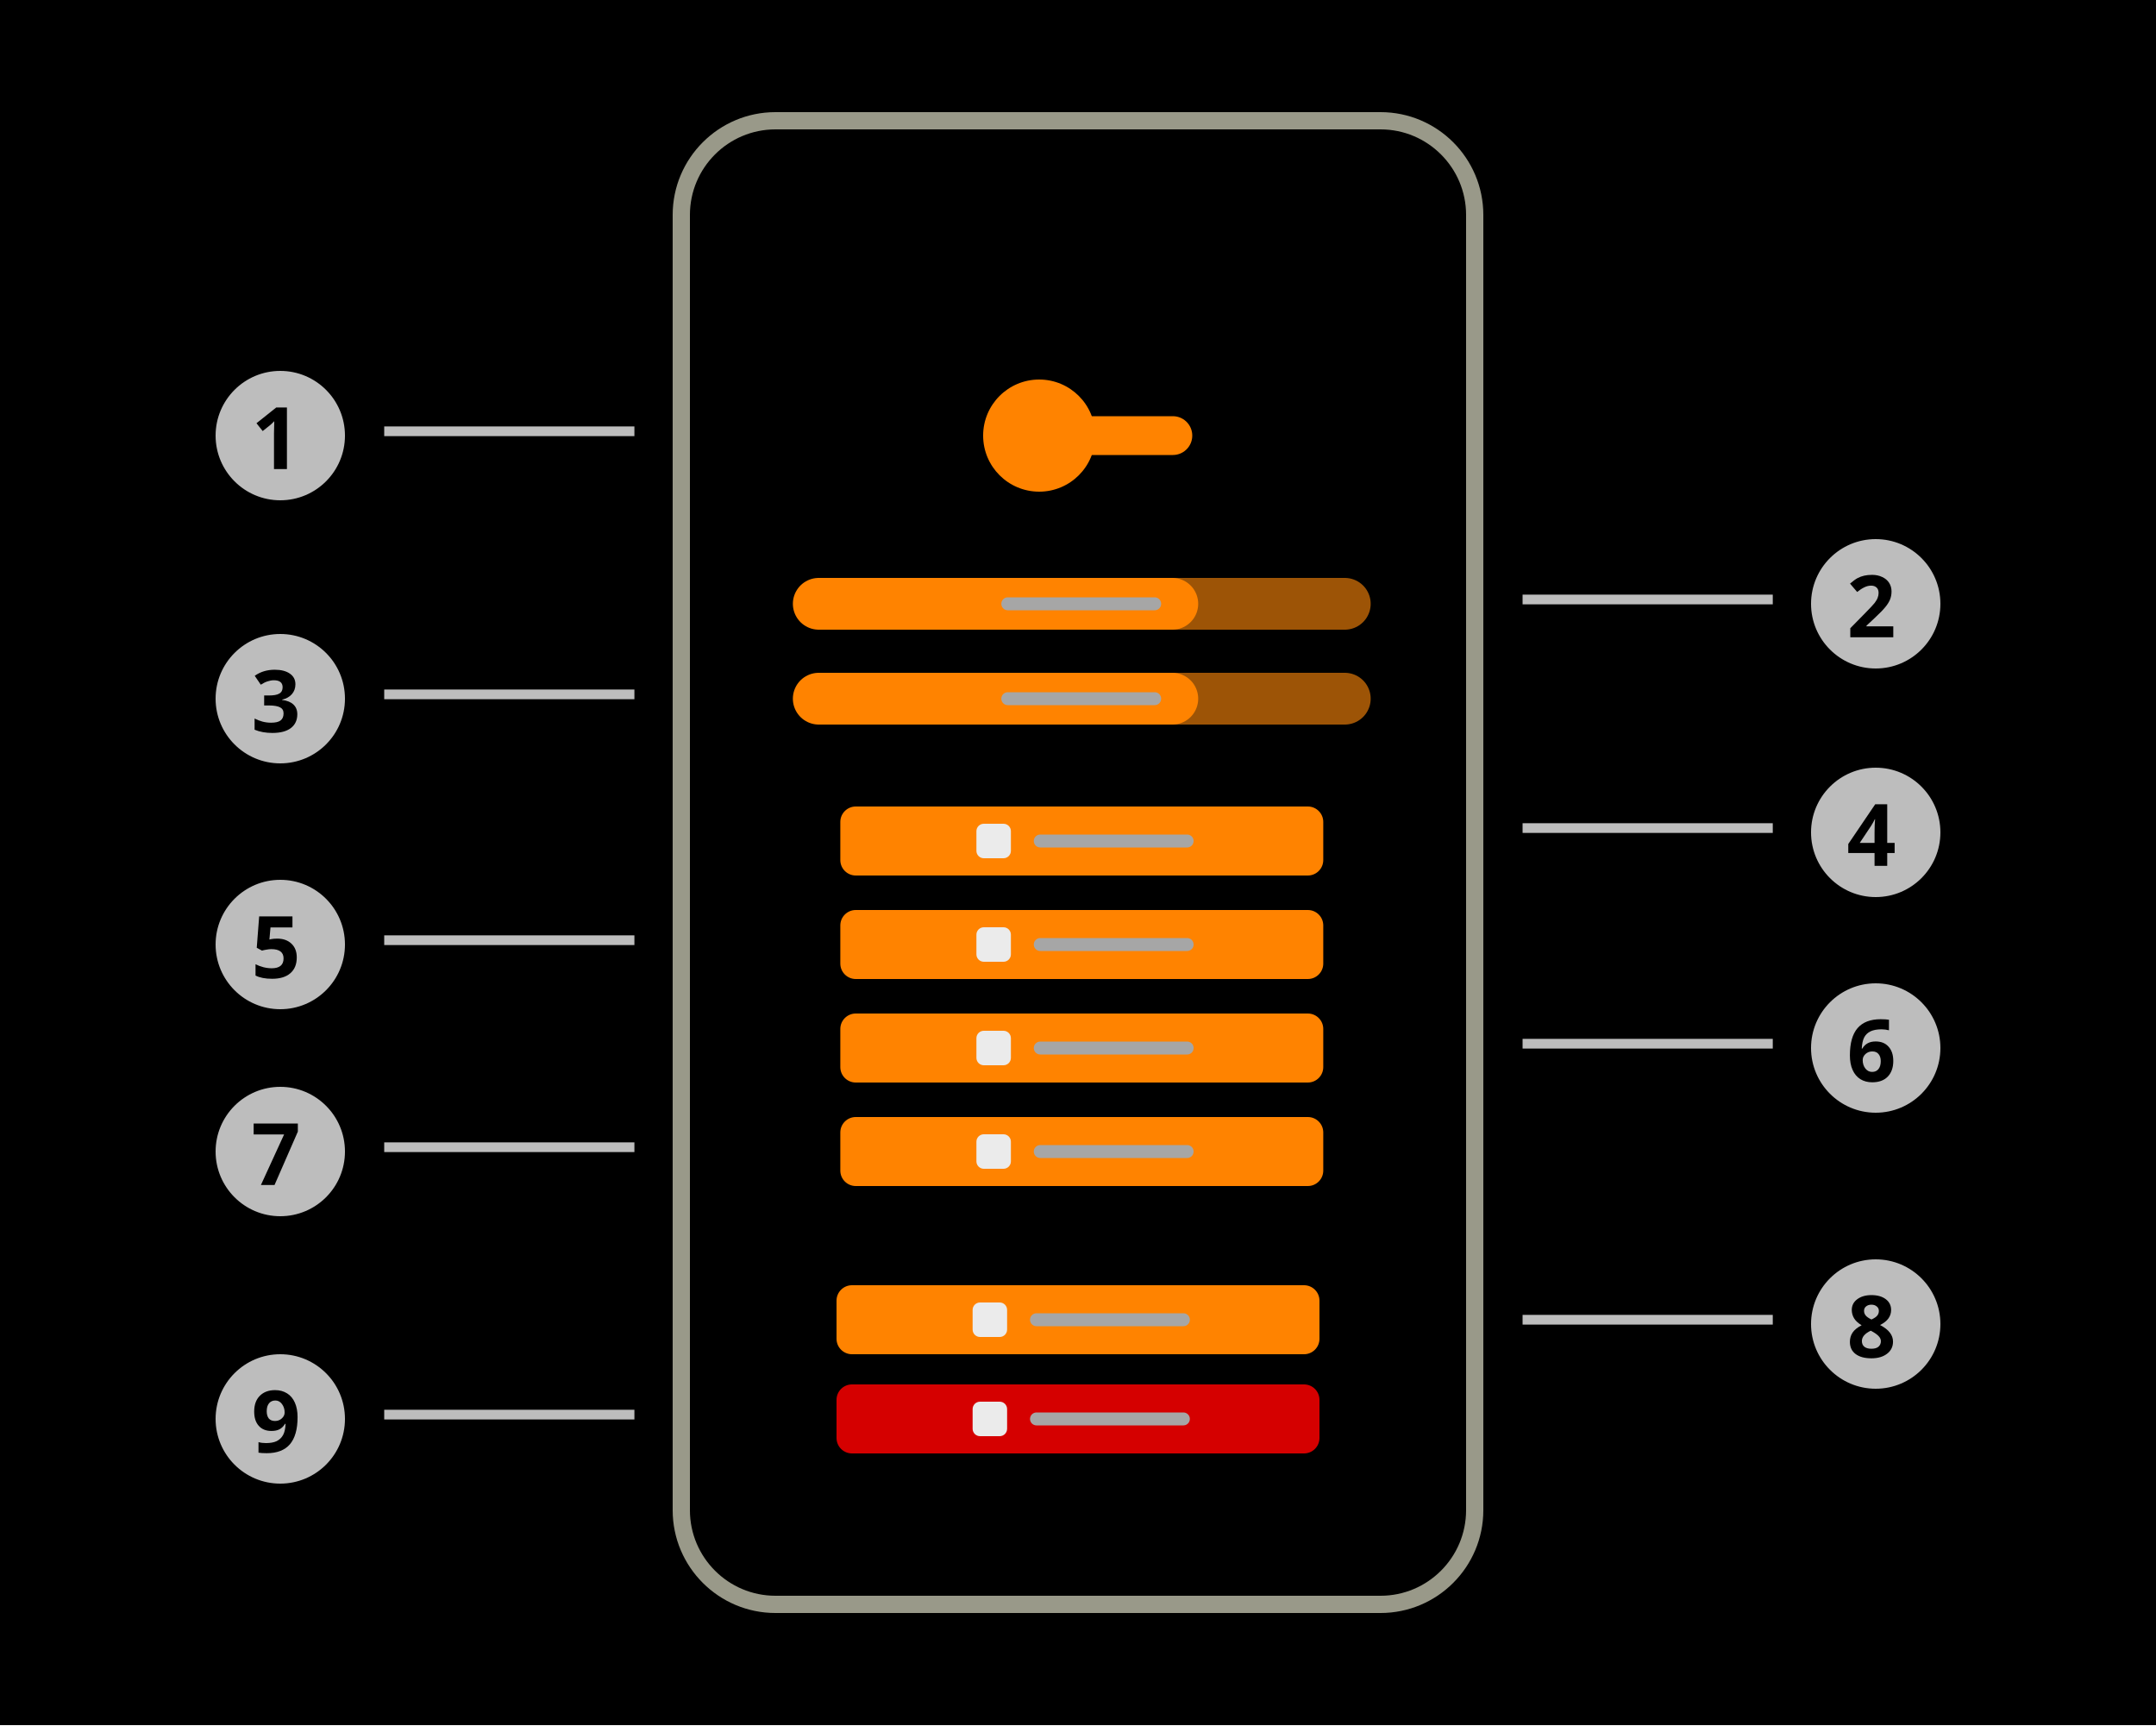
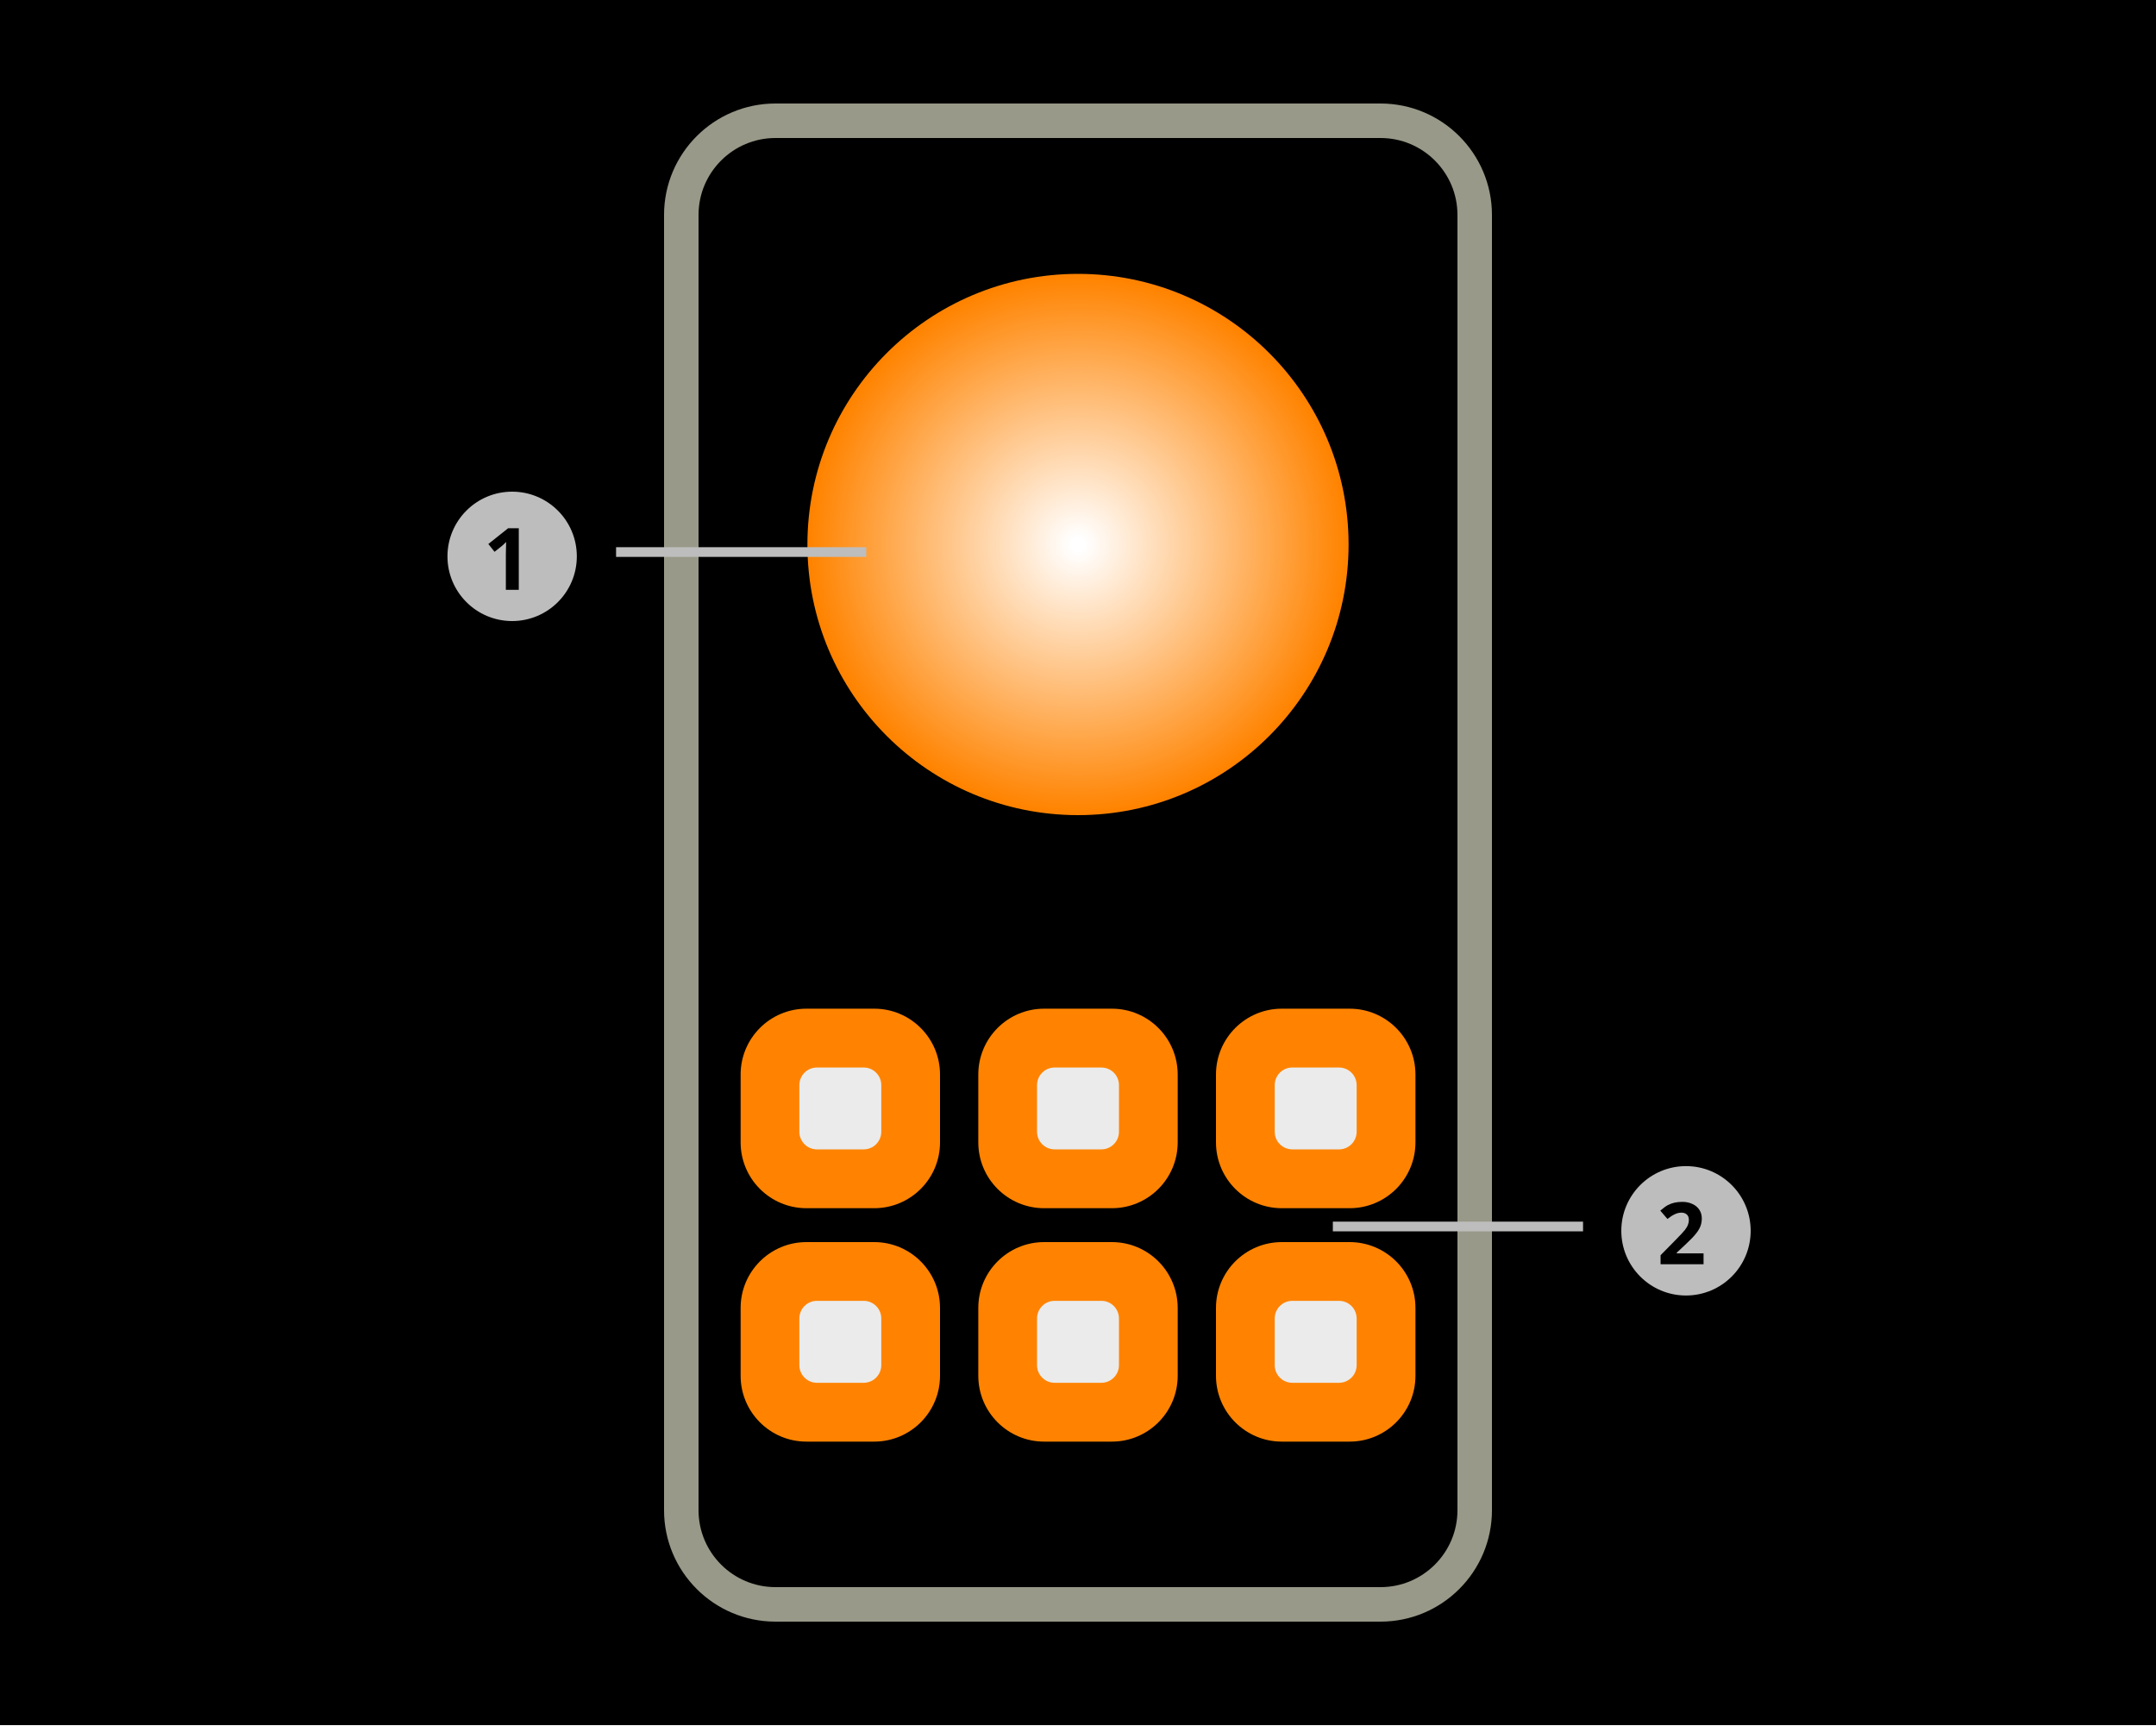
<svg xmlns="http://www.w3.org/2000/svg" style="isolation:isolate" viewBox="0 0 250 200" width="250pt" height="200pt">
  <defs>
-     <clipPath id="_clipPath_H2zOClGwPoGEVr0JkOSN4noTghZrrCW7">
+     <clipPath id="_clipPath_NDPGvslDuDX8MGFOTRI0UDkIB35rs7kd">
      <rect width="250" height="200" />
    </clipPath>
  </defs>
-   <g clip-path="url(#_clipPath_H2zOClGwPoGEVr0JkOSN4noTghZrrCW7)">
+   <g clip-path="url(#_clipPath_NDPGvslDuDX8MGFOTRI0UDkIB35rs7kd)">
    <rect width="250" height="200" style="fill:rgb(0,0,0)" />
-     <path d="M 89.919 14 L 160.081 14 C 166.107 14 171 18.893 171 24.919 L 171 175.081 C 171 181.107 166.107 186 160.081 186 L 89.919 186 C 83.893 186 79 181.107 79 175.081 L 79 24.919 C 79 18.893 83.893 14 89.919 14 Z" style="fill:none;stroke:#999989;stroke-width:2;stroke-linecap:square;stroke-miterlimit:2;" />
-     <circle vector-effect="non-scaling-stroke" cx="120.5" cy="50.5" r="6.5" fill="rgb(255,131,0)" />
-     <line x1="120.5" y1="50.5" x2="136" y2="50.5" vector-effect="non-scaling-stroke" stroke-width="6" stroke="rgb(255,131,0)" stroke-linejoin="miter" stroke-linecap="round" stroke-miterlimit="3" />
-     <line x1="133.375" y1="70" x2="155.938" y2="70" vector-effect="non-scaling-stroke" stroke-width="8" stroke="rgb(157,84,6)" stroke-linejoin="miter" stroke-linecap="round" stroke-miterlimit="3" />
-     <line x1="94.938" y1="70" x2="135.938" y2="70" vector-effect="non-scaling-stroke" stroke-width="8" stroke="rgb(255,131,0)" stroke-linejoin="miter" stroke-linecap="round" stroke-miterlimit="3" />
-     <line x1="116.859" y1="70" x2="133.891" y2="70" vector-effect="non-scaling-stroke" stroke-width="2" stroke="rgb(166,166,166)" stroke-linejoin="miter" stroke-linecap="round" stroke-miterlimit="3" />
-     <line x1="133.375" y1="81" x2="155.938" y2="81" vector-effect="non-scaling-stroke" stroke-width="8" stroke="rgb(157,84,6)" stroke-linejoin="miter" stroke-linecap="round" stroke-miterlimit="3" />
-     <line x1="94.937" y1="81" x2="135.938" y2="81" vector-effect="non-scaling-stroke" stroke-width="8" stroke="rgb(255,131,0)" stroke-linejoin="miter" stroke-linecap="round" stroke-miterlimit="3" />
-     <line x1="116.859" y1="81" x2="133.891" y2="81" vector-effect="non-scaling-stroke" stroke-width="2" stroke="rgb(166,166,166)" stroke-linejoin="miter" stroke-linecap="round" stroke-miterlimit="3" />
-     <path d="M 99.229 93.5 L 151.651 93.5 C 152.638 93.5 153.44 94.302 153.44 95.289 L 153.44 99.711 C 153.44 100.698 152.638 101.5 151.651 101.5 L 99.229 101.5 C 98.242 101.5 97.44 100.698 97.44 99.711 L 97.44 95.289 C 97.44 94.302 98.242 93.5 99.229 93.5 Z" style="stroke:none;fill:#FF8300;stroke-miterlimit:10;" />
-     <path d="M 114.08 95.5 L 116.36 95.5 C 116.835 95.5 117.22 95.885 117.22 96.36 L 117.22 98.64 C 117.22 99.115 116.835 99.5 116.36 99.5 L 114.08 99.5 C 113.605 99.5 113.22 99.115 113.22 98.64 L 113.22 96.36 C 113.22 95.885 113.605 95.5 114.08 95.5 Z" style="stroke:none;fill:#EBEBEB;stroke-miterlimit:10;" />
-     <line x1="120.624" y1="97.5" x2="137.656" y2="97.5" vector-effect="non-scaling-stroke" stroke-width="2" stroke="rgb(166,166,166)" stroke-linejoin="miter" stroke-linecap="round" stroke-miterlimit="3" />
-     <path d="M 99.229 105.5 L 151.651 105.5 C 152.638 105.5 153.44 106.302 153.44 107.289 L 153.44 111.711 C 153.44 112.698 152.638 113.5 151.651 113.5 L 99.229 113.5 C 98.242 113.5 97.44 112.698 97.44 111.711 L 97.44 107.289 C 97.44 106.302 98.242 105.5 99.229 105.5 Z" style="stroke:none;fill:#FF8300;stroke-miterlimit:10;" />
-     <path d="M 114.08 107.5 L 116.36 107.5 C 116.835 107.5 117.22 107.885 117.22 108.36 L 117.22 110.64 C 117.22 111.115 116.835 111.5 116.36 111.5 L 114.08 111.5 C 113.605 111.5 113.22 111.115 113.22 110.64 L 113.22 108.36 C 113.22 107.885 113.605 107.5 114.08 107.5 Z" style="stroke:none;fill:#EBEBEB;stroke-miterlimit:10;" />
-     <line x1="120.624" y1="109.5" x2="137.656" y2="109.5" vector-effect="non-scaling-stroke" stroke-width="2" stroke="rgb(166,166,166)" stroke-linejoin="miter" stroke-linecap="round" stroke-miterlimit="3" />
-     <path d="M 99.229 117.5 L 151.651 117.5 C 152.638 117.5 153.44 118.302 153.44 119.289 L 153.44 123.711 C 153.44 124.698 152.638 125.5 151.651 125.5 L 99.229 125.5 C 98.242 125.5 97.44 124.698 97.44 123.711 L 97.44 119.289 C 97.44 118.302 98.242 117.5 99.229 117.5 Z" style="stroke:none;fill:#FF8300;stroke-miterlimit:10;" />
-     <path d="M 114.08 119.5 L 116.36 119.5 C 116.835 119.5 117.22 119.885 117.22 120.36 L 117.22 122.64 C 117.22 123.115 116.835 123.5 116.36 123.5 L 114.08 123.5 C 113.605 123.5 113.22 123.115 113.22 122.64 L 113.22 120.36 C 113.22 119.885 113.605 119.5 114.08 119.5 Z" style="stroke:none;fill:#EBEBEB;stroke-miterlimit:10;" />
-     <line x1="120.624" y1="121.5" x2="137.656" y2="121.5" vector-effect="non-scaling-stroke" stroke-width="2" stroke="rgb(166,166,166)" stroke-linejoin="miter" stroke-linecap="round" stroke-miterlimit="3" />
-     <path d="M 99.229 129.5 L 151.651 129.5 C 152.638 129.5 153.44 130.302 153.44 131.289 L 153.44 135.711 C 153.44 136.698 152.638 137.5 151.651 137.5 L 99.229 137.5 C 98.242 137.5 97.44 136.698 97.44 135.711 L 97.44 131.289 C 97.44 130.302 98.242 129.5 99.229 129.5 Z" style="stroke:none;fill:#FF8300;stroke-miterlimit:10;" />
-     <path d="M 114.08 131.5 L 116.36 131.5 C 116.835 131.5 117.22 131.885 117.22 132.36 L 117.22 134.64 C 117.22 135.115 116.835 135.5 116.36 135.5 L 114.08 135.5 C 113.605 135.5 113.22 135.115 113.22 134.64 L 113.22 132.36 C 113.22 131.885 113.605 131.5 114.08 131.5 Z" style="stroke:none;fill:#EBEBEB;stroke-miterlimit:10;" />
-     <line x1="120.624" y1="133.5" x2="137.656" y2="133.5" vector-effect="non-scaling-stroke" stroke-width="2" stroke="rgb(166,166,166)" stroke-linejoin="miter" stroke-linecap="round" stroke-miterlimit="3" />
-     <path d="M 98.789 149 L 151.211 149 C 152.198 149 153 149.802 153 150.789 L 153 155.211 C 153 156.198 152.198 157 151.211 157 L 98.789 157 C 97.802 157 97 156.198 97 155.211 L 97 150.789 C 97 149.802 97.802 149 98.789 149 Z" style="stroke:none;fill:#FF8300;stroke-miterlimit:10;" />
-     <path d="M 113.64 151 L 115.92 151 C 116.395 151 116.78 151.385 116.78 151.86 L 116.78 154.14 C 116.78 154.615 116.395 155 115.92 155 L 113.64 155 C 113.165 155 112.78 154.615 112.78 154.14 L 112.78 151.86 C 112.78 151.385 113.165 151 113.64 151 Z" style="stroke:none;fill:#EBEBEB;stroke-miterlimit:10;" />
-     <line x1="120.186" y1="153" x2="137.219" y2="153" vector-effect="non-scaling-stroke" stroke-width="2" stroke="rgb(166,166,166)" stroke-linejoin="miter" stroke-linecap="round" stroke-miterlimit="3" />
-     <path d="M 98.789 160.5 L 151.211 160.5 C 152.198 160.5 153 161.302 153 162.289 L 153 166.711 C 153 167.698 152.198 168.5 151.211 168.5 L 98.789 168.5 C 97.802 168.5 97 167.698 97 166.711 L 97 162.289 C 97 161.302 97.802 160.5 98.789 160.5 Z" style="stroke:none;fill:#D50000;stroke-miterlimit:10;" />
-     <path d="M 113.64 162.5 L 115.92 162.5 C 116.395 162.5 116.78 162.885 116.78 163.36 L 116.78 165.64 C 116.78 166.115 116.395 166.5 115.92 166.5 L 113.64 166.5 C 113.165 166.5 112.78 166.115 112.78 165.64 L 112.78 163.36 C 112.78 162.885 113.165 162.5 113.64 162.5 Z" style="stroke:none;fill:#EBEBEB;stroke-miterlimit:10;" />
-     <line x1="120.186" y1="164.5" x2="137.219" y2="164.5" vector-effect="non-scaling-stroke" stroke-width="2" stroke="rgb(166,166,166)" stroke-linejoin="miter" stroke-linecap="round" stroke-miterlimit="3" />
-     <line x1="45.114" y1="50" x2="73" y2="50" vector-effect="non-scaling-stroke" stroke-width="1.5" stroke="rgb(189,189,189)" stroke-linejoin="miter" stroke-linecap="square" stroke-miterlimit="3" />
-     <circle vector-effect="non-scaling-stroke" cx="32.5" cy="50.5" r="7.5" fill="rgb(189,189,189)" />
-     <g clip-path="url(#_clipPath_rCzm2bagiBj1kxTZNOLSEs5UtnBYcZ5N)">
-       <text transform="matrix(1,0,0,1,29.146,54.379)" style="font-family:'Open Sans';font-weight:700;font-size:10px;font-style:normal;fill:#000000;stroke:none;">1</text>
+     <path d="M 89.919 14 L 160.081 14 C 166.107 14 171 18.893 171 24.919 L 171 175.081 C 171 181.107 166.107 186 160.081 186 L 89.919 186 C 83.893 186 79 181.107 79 175.081 L 79 24.919 C 79 18.893 83.893 14 89.919 14 Z" style="fill:none;stroke:#999989;stroke-width:4;stroke-linecap:square;stroke-miterlimit:2;" />
+     <line x1="155.114" y1="142.191" x2="183" y2="142.191" vector-effect="non-scaling-stroke" stroke-width="1.5" stroke="rgb(189,189,189)" stroke-linejoin="miter" stroke-linecap="square" stroke-miterlimit="3" />
+     <circle vector-effect="non-scaling-stroke" cx="195.5" cy="142.691" r="7.5" fill="rgb(189,189,189)" />
+     <g clip-path="url(#_clipPath_GYjpCEMxX3uJGSx4BSKJqDuA91XQSkaT)">
+       <text transform="matrix(1,0,0,1,192.146,146.57)" style="font-family:'Open Sans';font-weight:700;font-size:10px;font-style:normal;fill:#000000;stroke:none;">2</text>
    </g>
    <defs>
-       <clipPath id="_clipPath_rCzm2bagiBj1kxTZNOLSEs5UtnBYcZ5N">
-         <rect x="0" y="0" width="8" height="13.618" transform="matrix(1,0,0,1,29,43.691)" />
+       <clipPath id="_clipPath_GYjpCEMxX3uJGSx4BSKJqDuA91XQSkaT">
+         <rect x="0" y="0" width="8" height="13.618" transform="matrix(1,0,0,1,192,135.882)" />
      </clipPath>
    </defs>
-     <line x1="45.114" y1="80.5" x2="73" y2="80.5" vector-effect="non-scaling-stroke" stroke-width="1.5" stroke="rgb(189,189,189)" stroke-linejoin="miter" stroke-linecap="square" stroke-miterlimit="3" />
-     <circle vector-effect="non-scaling-stroke" cx="32.5" cy="81" r="7.5" fill="rgb(189,189,189)" />
-     <g clip-path="url(#_clipPath_T6SCQuX1z5OOFSqqSYlVr6IZWh2SSypP)">
-       <text transform="matrix(1,0,0,1,29.146,84.879)" style="font-family:'Open Sans';font-weight:700;font-size:10px;font-style:normal;fill:#000000;stroke:none;">3</text>
+     <radialGradient id="_rgradient_0" fx="0.5" fy="0.5" cx="0.5" cy="0.5" r="0.5" gradientTransform="matrix(62.75,0,0,62.75,93.625,31.75)" gradientUnits="userSpaceOnUse">
+       <stop offset="2.5%" stop-opacity="1" style="stop-color:rgb(255,255,255)" />
+       <stop offset="98.75%" stop-opacity="1" style="stop-color:rgb(255,131,0)" />
+     </radialGradient>
+     <circle vector-effect="non-scaling-stroke" cx="125" cy="63.125" r="31.375" fill="url(#_rgradient_0)" />
+     <path d="M 93.51 144 L 101.37 144 C 105.581 144 109 147.42 109 151.633 L 109 159.497 C 109 163.71 105.581 167.13 101.37 167.13 L 93.51 167.13 C 89.299 167.13 85.88 163.71 85.88 159.497 L 85.88 151.633 C 85.88 147.42 89.299 144 93.51 144 Z" style="stroke:none;fill:#FF8300;stroke-miterlimit:10;" />
+     <path d="M 121.07 144 L 128.93 144 C 133.141 144 136.56 147.42 136.56 151.633 L 136.56 159.497 C 136.56 163.71 133.141 167.13 128.93 167.13 L 121.07 167.13 C 116.859 167.13 113.44 163.71 113.44 159.497 L 113.44 151.633 C 113.44 147.42 116.859 144 121.07 144 Z" style="stroke:none;fill:#FF8300;stroke-miterlimit:10;" />
+     <path d="M 148.633 144 L 156.497 144 C 160.71 144 164.13 147.42 164.13 151.633 L 164.13 159.497 C 164.13 163.71 160.71 167.13 156.497 167.13 L 148.633 167.13 C 144.42 167.13 141 163.71 141 159.497 L 141 151.633 C 141 147.42 144.42 144 148.633 144 Z" style="stroke:none;fill:#FF8300;stroke-miterlimit:10;" />
+     <path d="M 93.51 116.94 L 101.37 116.94 C 105.581 116.94 109 120.36 109 124.573 L 109 132.437 C 109 136.65 105.581 140.07 101.37 140.07 L 93.51 140.07 C 89.299 140.07 85.88 136.65 85.88 132.437 L 85.88 124.573 C 85.88 120.36 89.299 116.94 93.51 116.94 Z" style="stroke:none;fill:#FF8300;stroke-miterlimit:10;" />
+     <path d="M 94.732 123.76 L 100.148 123.76 C 101.275 123.76 102.19 124.674 102.19 125.8 L 102.19 131.21 C 102.19 132.336 101.275 133.25 100.148 133.25 L 94.732 133.25 C 93.605 133.25 92.69 132.336 92.69 131.21 L 92.69 125.8 C 92.69 124.674 93.605 123.76 94.732 123.76 Z" style="stroke:none;fill:#EBEBEB;stroke-miterlimit:10;" />
+     <path d="M 121.07 116.94 L 128.93 116.94 C 133.141 116.94 136.56 120.36 136.56 124.573 L 136.56 132.437 C 136.56 136.65 133.141 140.07 128.93 140.07 L 121.07 140.07 C 116.859 140.07 113.44 136.65 113.44 132.437 L 113.44 124.573 C 113.44 120.36 116.859 116.94 121.07 116.94 Z" style="stroke:none;fill:#FF8300;stroke-miterlimit:10;" />
+     <path d="M 148.633 116.94 L 156.497 116.94 C 160.71 116.94 164.13 120.36 164.13 124.573 L 164.13 132.437 C 164.13 136.65 160.71 140.07 156.497 140.07 L 148.633 140.07 C 144.42 140.07 141 136.65 141 132.437 L 141 124.573 C 141 120.36 144.42 116.94 148.633 116.94 Z" style="stroke:none;fill:#FF8300;stroke-miterlimit:10;" />
+     <line x1="72" y1="64" x2="99.886" y2="64" vector-effect="non-scaling-stroke" stroke-width="1.5" stroke="rgb(189,189,189)" stroke-linejoin="miter" stroke-linecap="square" stroke-miterlimit="3" />
+     <circle vector-effect="non-scaling-stroke" cx="59.386" cy="64.5" r="7.5" fill="rgb(189,189,189)" />
+     <g clip-path="url(#_clipPath_8QxhiFu9A9Y8tqXNuGxTBfZPKRfGFlCE)">
+       <text transform="matrix(1,0,0,1,56.032,68.379)" style="font-family:'Open Sans';font-weight:700;font-size:10px;font-style:normal;fill:#000000;stroke:none;">1</text>
    </g>
    <defs>
-       <clipPath id="_clipPath_T6SCQuX1z5OOFSqqSYlVr6IZWh2SSypP">
-         <rect x="0" y="0" width="8" height="13.618" transform="matrix(1,0,0,1,29,74.191)" />
+       <clipPath id="_clipPath_8QxhiFu9A9Y8tqXNuGxTBfZPKRfGFlCE">
+         <rect x="0" y="0" width="8" height="13.618" transform="matrix(1,0,0,1,55.886,57.691)" />
      </clipPath>
    </defs>
-     <line x1="45.114" y1="109" x2="73" y2="109" vector-effect="non-scaling-stroke" stroke-width="1.5" stroke="rgb(189,189,189)" stroke-linejoin="miter" stroke-linecap="square" stroke-miterlimit="3" />
-     <circle vector-effect="non-scaling-stroke" cx="32.5" cy="109.5" r="7.5" fill="rgb(189,189,189)" />
-     <g clip-path="url(#_clipPath_2uhVZXYgolCXJFkh6avTewhXN6OSwL11)">
-       <text transform="matrix(1,0,0,1,29.146,113.379)" style="font-family:'Open Sans';font-weight:700;font-size:10px;font-style:normal;fill:#000000;stroke:none;">5</text>
-     </g>
-     <defs>
-       <clipPath id="_clipPath_2uhVZXYgolCXJFkh6avTewhXN6OSwL11">
-         <rect x="0" y="0" width="8" height="13.618" transform="matrix(1,0,0,1,29,102.691)" />
-       </clipPath>
-     </defs>
-     <line x1="45.114" y1="133" x2="73" y2="133" vector-effect="non-scaling-stroke" stroke-width="1.5" stroke="rgb(189,189,189)" stroke-linejoin="miter" stroke-linecap="square" stroke-miterlimit="3" />
-     <circle vector-effect="non-scaling-stroke" cx="32.5" cy="133.5" r="7.5" fill="rgb(189,189,189)" />
-     <g clip-path="url(#_clipPath_9XH7IMjJJNe2lKIgCLgAU1uO3hg1q5lA)">
-       <text transform="matrix(1,0,0,1,29.146,137.379)" style="font-family:'Open Sans';font-weight:700;font-size:10px;font-style:normal;fill:#000000;stroke:none;">7</text>
-     </g>
-     <defs>
-       <clipPath id="_clipPath_9XH7IMjJJNe2lKIgCLgAU1uO3hg1q5lA">
-         <rect x="0" y="0" width="8" height="13.618" transform="matrix(1,0,0,1,29,126.691)" />
-       </clipPath>
-     </defs>
-     <line x1="45.114" y1="164" x2="73" y2="164" vector-effect="non-scaling-stroke" stroke-width="1.5" stroke="rgb(189,189,189)" stroke-linejoin="miter" stroke-linecap="square" stroke-miterlimit="3" />
-     <circle vector-effect="non-scaling-stroke" cx="32.5" cy="164.5" r="7.5" fill="rgb(189,189,189)" />
-     <g clip-path="url(#_clipPath_IDC7vxCDtlLSXpD20sH798V5muV2Fpm6)">
-       <text transform="matrix(1,0,0,1,29.146,168.379)" style="font-family:'Open Sans';font-weight:700;font-size:10px;font-style:normal;fill:#000000;stroke:none;">9</text>
-     </g>
-     <defs>
-       <clipPath id="_clipPath_IDC7vxCDtlLSXpD20sH798V5muV2Fpm6">
-         <rect x="0" y="0" width="8" height="13.618" transform="matrix(1,0,0,1,29,157.691)" />
-       </clipPath>
-     </defs>
-     <line x1="177.114" y1="69.5" x2="205" y2="69.5" vector-effect="non-scaling-stroke" stroke-width="1.5" stroke="rgb(189,189,189)" stroke-linejoin="miter" stroke-linecap="square" stroke-miterlimit="3" />
-     <circle vector-effect="non-scaling-stroke" cx="217.5" cy="70" r="7.5" fill="rgb(189,189,189)" />
-     <g clip-path="url(#_clipPath_dbpk8X5lxvI3yRAf1mUXvVl6kyuJKP6B)">
-       <text transform="matrix(1,0,0,1,214.146,73.879)" style="font-family:'Open Sans';font-weight:700;font-size:10px;font-style:normal;fill:#000000;stroke:none;">2</text>
-     </g>
-     <defs>
-       <clipPath id="_clipPath_dbpk8X5lxvI3yRAf1mUXvVl6kyuJKP6B">
-         <rect x="0" y="0" width="8" height="13.618" transform="matrix(1,0,0,1,214,63.191)" />
-       </clipPath>
-     </defs>
-     <line x1="177.114" y1="96" x2="205" y2="96" vector-effect="non-scaling-stroke" stroke-width="1.5" stroke="rgb(189,189,189)" stroke-linejoin="miter" stroke-linecap="square" stroke-miterlimit="3" />
-     <circle vector-effect="non-scaling-stroke" cx="217.5" cy="96.5" r="7.5" fill="rgb(189,189,189)" />
-     <g clip-path="url(#_clipPath_170abOuZaL6Bs733jkphF8tzf13bcNGd)">
-       <text transform="matrix(1,0,0,1,214.146,100.379)" style="font-family:'Open Sans';font-weight:700;font-size:10px;font-style:normal;fill:#000000;stroke:none;">4</text>
-     </g>
-     <defs>
-       <clipPath id="_clipPath_170abOuZaL6Bs733jkphF8tzf13bcNGd">
-         <rect x="0" y="0" width="8" height="13.618" transform="matrix(1,0,0,1,214,89.691)" />
-       </clipPath>
-     </defs>
-     <line x1="177.114" y1="121" x2="205" y2="121" vector-effect="non-scaling-stroke" stroke-width="1.5" stroke="rgb(189,189,189)" stroke-linejoin="miter" stroke-linecap="square" stroke-miterlimit="3" />
-     <circle vector-effect="non-scaling-stroke" cx="217.5" cy="121.5" r="7.5" fill="rgb(189,189,189)" />
-     <g clip-path="url(#_clipPath_1LczS7iDPQPhRCd2Jy5QKIYjmLqfbuue)">
-       <text transform="matrix(1,0,0,1,214.146,125.379)" style="font-family:'Open Sans';font-weight:700;font-size:10px;font-style:normal;fill:#000000;stroke:none;">6</text>
-     </g>
-     <defs>
-       <clipPath id="_clipPath_1LczS7iDPQPhRCd2Jy5QKIYjmLqfbuue">
-         <rect x="0" y="0" width="8" height="13.618" transform="matrix(1,0,0,1,214,114.691)" />
-       </clipPath>
-     </defs>
-     <line x1="177.114" y1="153" x2="205" y2="153" vector-effect="non-scaling-stroke" stroke-width="1.5" stroke="rgb(189,189,189)" stroke-linejoin="miter" stroke-linecap="square" stroke-miterlimit="3" />
-     <circle vector-effect="non-scaling-stroke" cx="217.5" cy="153.5" r="7.5" fill="rgb(189,189,189)" />
-     <g clip-path="url(#_clipPath_kAUQozk7yqq6TfnTAA37wNJRa4Djk7jg)">
-       <text transform="matrix(1,0,0,1,214.146,157.379)" style="font-family:'Open Sans';font-weight:700;font-size:10px;font-style:normal;fill:#000000;stroke:none;">8</text>
-     </g>
-     <defs>
-       <clipPath id="_clipPath_kAUQozk7yqq6TfnTAA37wNJRa4Djk7jg">
-         <rect x="0" y="0" width="8" height="13.618" transform="matrix(1,0,0,1,214,146.691)" />
-       </clipPath>
-     </defs>
+     <path d="M 122.292 123.76 L 127.708 123.76 C 128.835 123.76 129.75 124.674 129.75 125.8 L 129.75 131.21 C 129.75 132.336 128.835 133.25 127.708 133.25 L 122.293 133.25 C 121.165 133.25 120.25 132.336 120.25 131.21 L 120.25 125.8 C 120.25 124.674 121.165 123.76 122.292 123.76 Z" style="stroke:none;fill:#EBEBEB;stroke-miterlimit:10;" />
+     <path d="M 149.853 123.76 L 155.268 123.76 C 156.395 123.76 157.31 124.674 157.31 125.8 L 157.31 131.21 C 157.31 132.336 156.395 133.25 155.268 133.25 L 149.853 133.25 C 148.725 133.25 147.81 132.336 147.81 131.21 L 147.81 125.8 C 147.81 124.674 148.725 123.76 149.853 123.76 Z" style="stroke:none;fill:#EBEBEB;stroke-miterlimit:10;" />
+     <path d="M 94.732 150.81 L 100.148 150.81 C 101.275 150.81 102.19 151.725 102.19 152.853 L 102.19 158.268 C 102.19 159.395 101.275 160.31 100.148 160.31 L 94.732 160.31 C 93.605 160.31 92.69 159.395 92.69 158.268 L 92.69 152.853 C 92.69 151.725 93.605 150.81 94.732 150.81 Z" style="stroke:none;fill:#EBEBEB;stroke-miterlimit:10;" />
+     <path d="M 122.292 150.81 L 127.708 150.81 C 128.835 150.81 129.75 151.725 129.75 152.853 L 129.75 158.268 C 129.75 159.395 128.835 160.31 127.708 160.31 L 122.293 160.31 C 121.165 160.31 120.25 159.395 120.25 158.268 L 120.25 152.853 C 120.25 151.725 121.165 150.81 122.292 150.81 Z" style="stroke:none;fill:#EBEBEB;stroke-miterlimit:10;" />
+     <path d="M 149.853 150.81 L 155.268 150.81 C 156.395 150.81 157.31 151.725 157.31 152.853 L 157.31 158.268 C 157.31 159.395 156.395 160.31 155.268 160.31 L 149.853 160.31 C 148.725 160.31 147.81 159.395 147.81 158.268 L 147.81 152.853 C 147.81 151.725 148.725 150.81 149.853 150.81 Z" style="stroke:none;fill:#EBEBEB;stroke-miterlimit:10;" />
  </g>
</svg>
